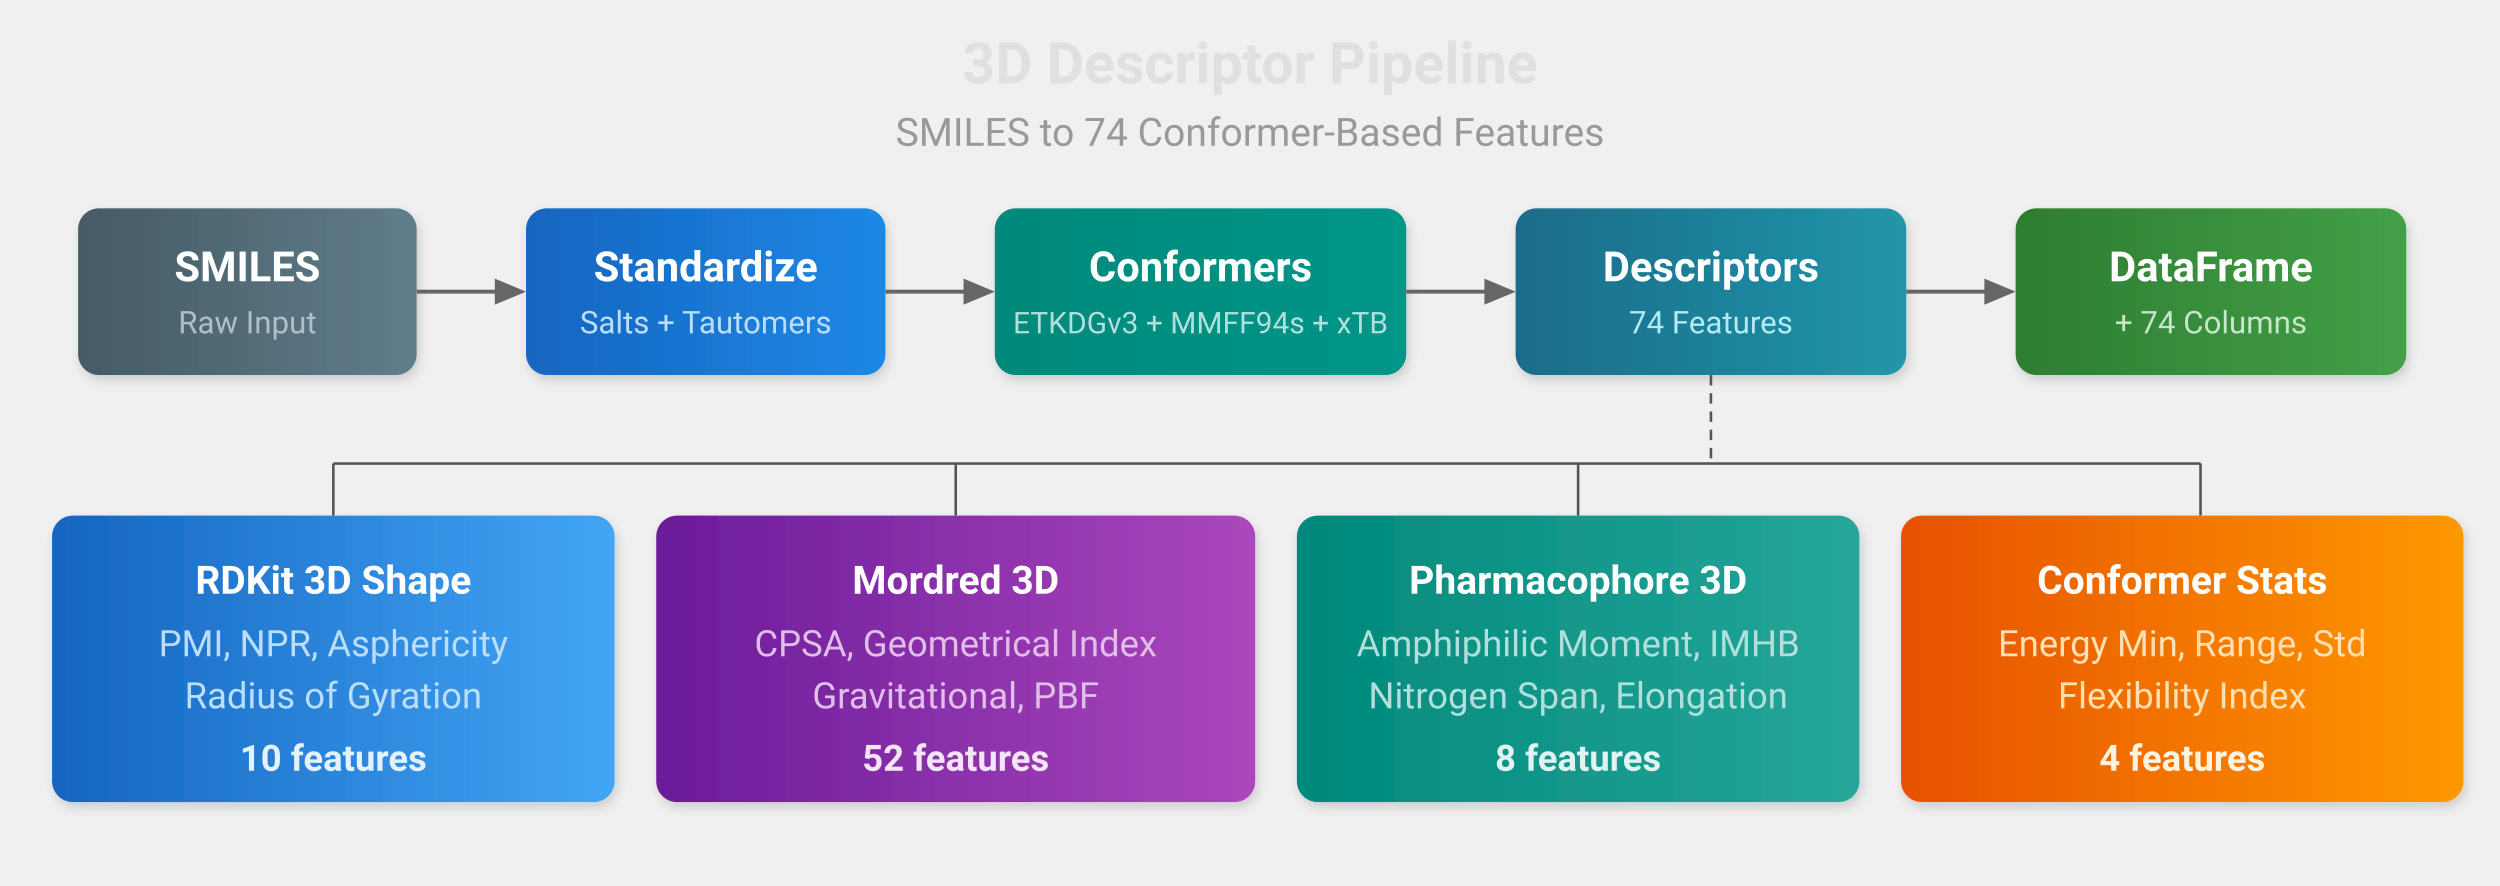
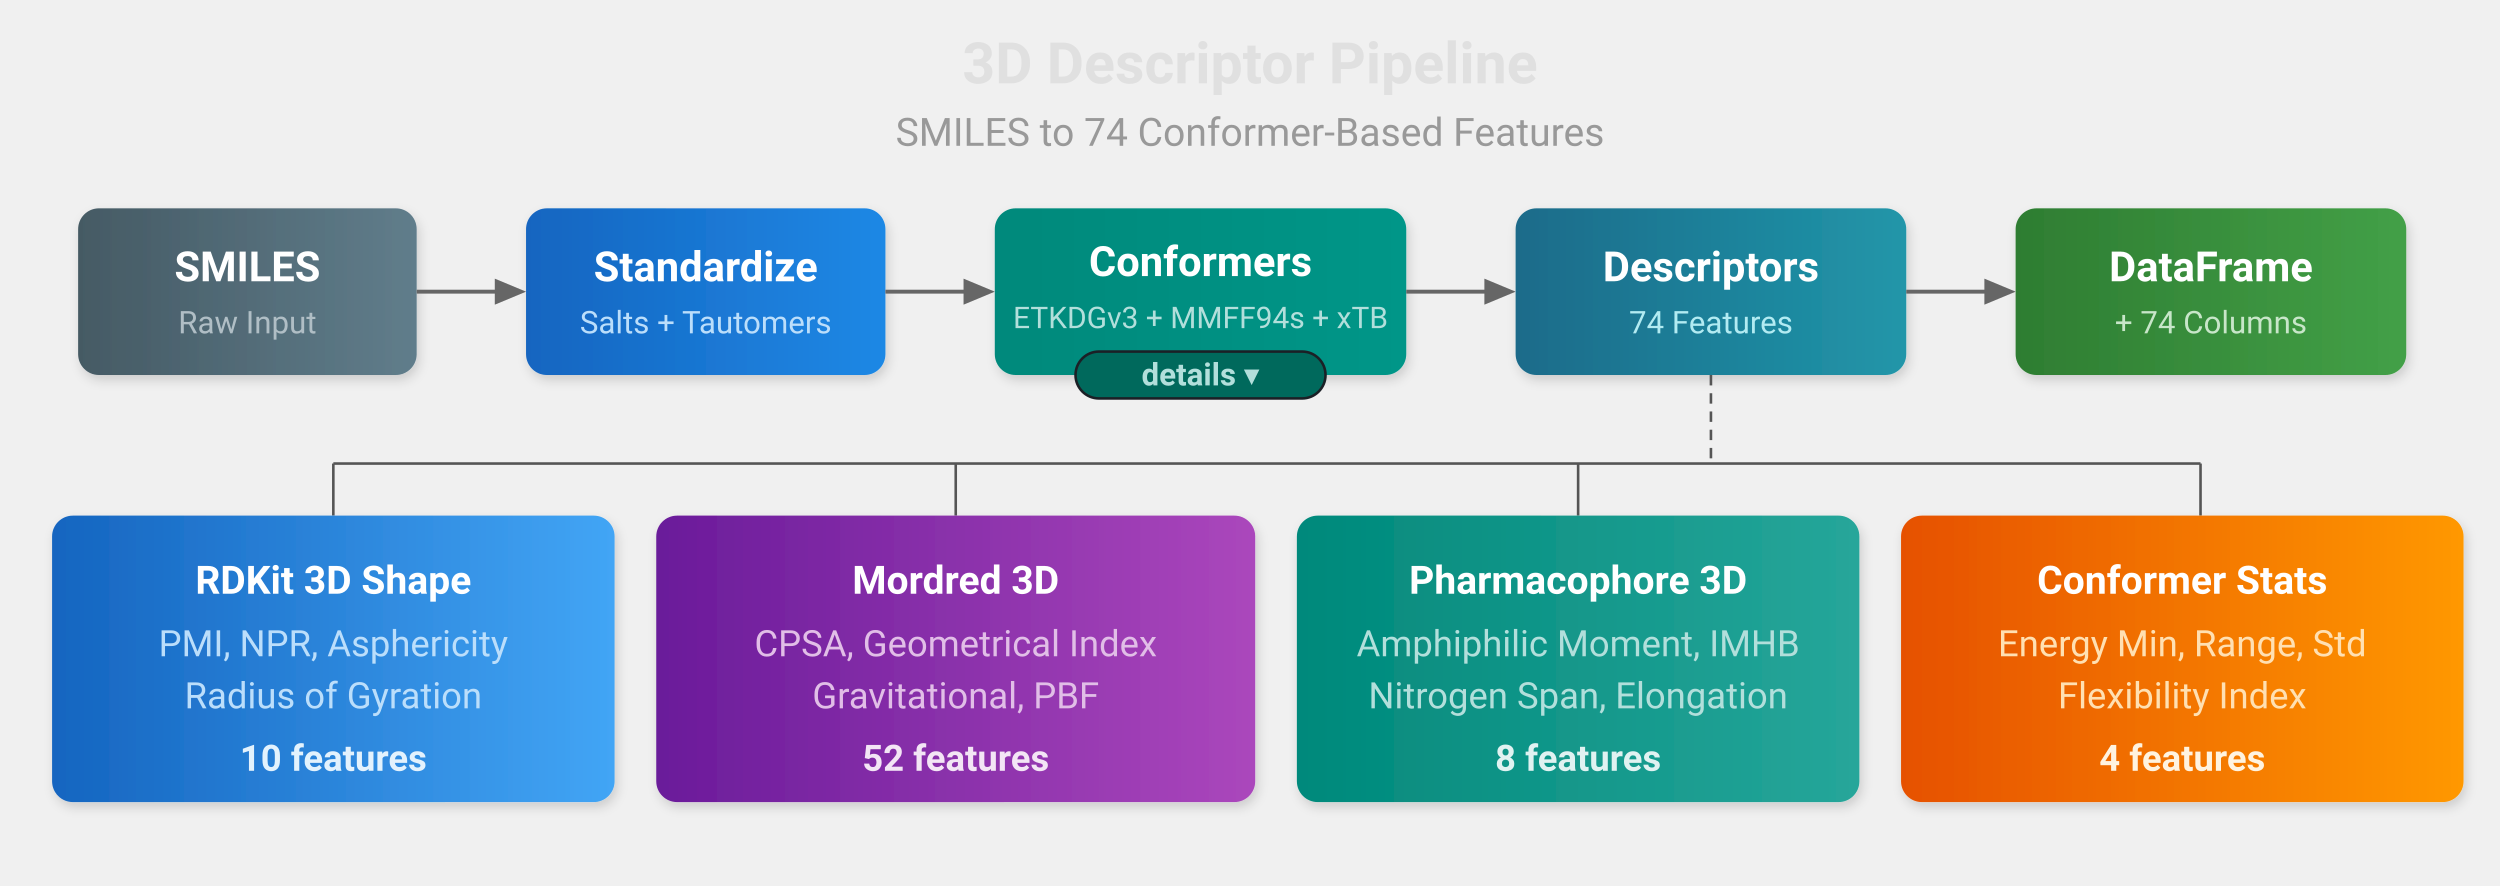
<svg xmlns="http://www.w3.org/2000/svg" viewBox="0 0 960 340" font-family="'Segoe UI', Roboto, 'Helvetica Neue', Arial, sans-serif">
  <defs>
    <linearGradient id="d3-input" x1="0" y1="0" x2="1" y2="0">
      <stop offset="0%" stop-color="#455A64" />
      <stop offset="100%" stop-color="#607D8B" />
    </linearGradient>
    <linearGradient id="d3-std" x1="0" y1="0" x2="1" y2="0">
      <stop offset="0%" stop-color="#1565C0" />
      <stop offset="100%" stop-color="#1E88E5" />
    </linearGradient>
    <linearGradient id="d3-conf" x1="0" y1="0" x2="1" y2="0">
      <stop offset="0%" stop-color="#00897B" />
      <stop offset="100%" stop-color="#009688" />
    </linearGradient>
    <linearGradient id="d3-desc" x1="0" y1="0" x2="1" y2="0">
      <stop offset="0%" stop-color="#1a6b8a" />
      <stop offset="100%" stop-color="#2196a9" />
    </linearGradient>
    <linearGradient id="d3-out" x1="0" y1="0" x2="1" y2="0">
      <stop offset="0%" stop-color="#2E7D32" />
      <stop offset="100%" stop-color="#43A047" />
    </linearGradient>
    <linearGradient id="d3-shape" x1="0" y1="0" x2="1" y2="0">
      <stop offset="0%" stop-color="#1565C0" />
      <stop offset="100%" stop-color="#42A5F5" />
    </linearGradient>
    <linearGradient id="d3-mordred" x1="0" y1="0" x2="1" y2="0">
      <stop offset="0%" stop-color="#6A1B9A" />
      <stop offset="100%" stop-color="#AB47BC" />
    </linearGradient>
    <linearGradient id="d3-pharm" x1="0" y1="0" x2="1" y2="0">
      <stop offset="0%" stop-color="#00897B" />
      <stop offset="100%" stop-color="#26A69A" />
    </linearGradient>
    <linearGradient id="d3-ensemble" x1="0" y1="0" x2="1" y2="0">
      <stop offset="0%" stop-color="#E65100" />
      <stop offset="100%" stop-color="#FF9800" />
    </linearGradient>
    <filter id="d3-shadow">
      <feDropShadow dx="1" dy="2" stdDeviation="2" flood-opacity="0.15" />
    </filter>
  </defs>
  <text x="480" y="32" text-anchor="middle" font-size="22" font-weight="700" fill="#E0E0E0">3D Descriptor Pipeline</text>
  <text x="480" y="56" text-anchor="middle" font-size="15" fill="#999">SMILES to 74 Conformer-Based Features</text>
  <rect x="30" y="80" width="130" height="64" rx="8" fill="url(#d3-input)" filter="url(#d3-shadow)" />
  <text x="95" y="108" text-anchor="middle" font-size="16" font-weight="700" fill="white">SMILES</text>
  <text x="95" y="128" text-anchor="middle" font-size="12" fill="#B0BEC5">Raw Input</text>
  <line x1="160" y1="112" x2="192" y2="112" stroke="#666" stroke-width="1.5" />
  <polygon points="190,107 202,112 190,117" fill="#666" />
  <rect x="202" y="80" width="138" height="64" rx="8" fill="url(#d3-std)" filter="url(#d3-shadow)" />
  <text x="271" y="108" text-anchor="middle" font-size="16" font-weight="700" fill="white">Standardize</text>
  <text x="271" y="128" text-anchor="middle" font-size="12" fill="#BBDEFB">Salts + Tautomers</text>
  <line x1="340" y1="112" x2="372" y2="112" stroke="#666" stroke-width="1.5" />
  <polygon points="370,107 382,112 370,117" fill="#666" />
  <rect x="382" y="80" width="158" height="64" rx="8" fill="url(#d3-conf)" filter="url(#d3-shadow)" />
-   <text x="461" y="108" text-anchor="middle" font-size="16" font-weight="700" fill="white">Conformers</text>
-   <text x="461" y="128" text-anchor="middle" font-size="11.5" fill="#B2DFDB">ETKDGv3 + MMFF94s + xTB</text>
+   <text x="461" y="106" text-anchor="middle" font-size="16" font-weight="700" fill="white">Conformers</text>
+   <text x="461" y="126" text-anchor="middle" font-size="11.5" fill="#B2DFDB">ETKDGv3 + MMFF94s + xTB</text>
+   <rect x="413" y="135" width="96" height="18" rx="9" fill="#00695C" stroke="#1b2026" stroke-width="1" />
+   <text x="461" y="148" text-anchor="middle" font-size="12" font-weight="600" fill="#B2DFDB">details ▾</text>
  <line x1="540" y1="112" x2="572" y2="112" stroke="#666" stroke-width="1.5" />
  <polygon points="570,107 582,112 570,117" fill="#666" />
  <rect x="582" y="80" width="150" height="64" rx="8" fill="url(#d3-desc)" filter="url(#d3-shadow)" />
  <text x="657" y="108" text-anchor="middle" font-size="16" font-weight="700" fill="white">Descriptors</text>
  <text x="657" y="128" text-anchor="middle" font-size="12" fill="#B2EBF2">74 Features</text>
  <line x1="732" y1="112" x2="764" y2="112" stroke="#666" stroke-width="1.5" />
  <polygon points="762,107 774,112 762,117" fill="#666" />
  <rect x="774" y="80" width="150" height="64" rx="8" fill="url(#d3-out)" filter="url(#d3-shadow)" />
  <text x="849" y="108" text-anchor="middle" font-size="16" font-weight="700" fill="white">DataFrame</text>
  <text x="849" y="128" text-anchor="middle" font-size="12" fill="#C8E6C9">+ 74 Columns</text>
  <line x1="657" y1="144" x2="657" y2="178" stroke="#555" stroke-width="1" stroke-dasharray="4,3" />
  <line x1="128" y1="178" x2="845" y2="178" stroke="#555" stroke-width="1" />
  <line x1="128" y1="178" x2="128" y2="198" stroke="#555" stroke-width="1" />
  <line x1="367" y1="178" x2="367" y2="198" stroke="#555" stroke-width="1" />
  <line x1="606" y1="178" x2="606" y2="198" stroke="#555" stroke-width="1" />
  <line x1="845" y1="178" x2="845" y2="198" stroke="#555" stroke-width="1" />
  <rect x="20" y="198" width="216" height="110" rx="8" fill="url(#d3-shape)" filter="url(#d3-shadow)" />
  <text x="128" y="228" text-anchor="middle" font-size="15" font-weight="700" fill="white">RDKit 3D Shape</text>
  <text x="128" y="252" text-anchor="middle" font-size="14" fill="#BBDEFB">PMI, NPR, Asphericity</text>
  <text x="128" y="272" text-anchor="middle" font-size="14" fill="#BBDEFB">Radius of Gyration</text>
  <text x="128" y="296" text-anchor="middle" font-size="14" font-weight="600" fill="#E3F2FD">10 features</text>
  <rect x="252" y="198" width="230" height="110" rx="8" fill="url(#d3-mordred)" filter="url(#d3-shadow)" />
  <text x="367" y="228" text-anchor="middle" font-size="15" font-weight="700" fill="white">Mordred 3D</text>
  <text x="367" y="252" text-anchor="middle" font-size="14" fill="#E1BEE7">CPSA, Geometrical Index</text>
  <text x="367" y="272" text-anchor="middle" font-size="14" fill="#E1BEE7">Gravitational, PBF</text>
  <text x="367" y="296" text-anchor="middle" font-size="14" font-weight="600" fill="#F3E5F5">52 features</text>
  <rect x="498" y="198" width="216" height="110" rx="8" fill="url(#d3-pharm)" filter="url(#d3-shadow)" />
  <text x="606" y="228" text-anchor="middle" font-size="15" font-weight="700" fill="white">Pharmacophore 3D</text>
  <text x="606" y="252" text-anchor="middle" font-size="14" fill="#B2DFDB">Amphiphilic Moment, IMHB</text>
  <text x="606" y="272" text-anchor="middle" font-size="14" fill="#B2DFDB">Nitrogen Span, Elongation</text>
  <text x="606" y="296" text-anchor="middle" font-size="14" font-weight="600" fill="#E0F2F1">8 features</text>
  <rect x="730" y="198" width="216" height="110" rx="8" fill="url(#d3-ensemble)" filter="url(#d3-shadow)" />
  <text x="838" y="228" text-anchor="middle" font-size="15" font-weight="700" fill="white">Conformer Stats</text>
  <text x="838" y="252" text-anchor="middle" font-size="14" fill="#FFE0B2">Energy Min, Range, Std</text>
  <text x="838" y="272" text-anchor="middle" font-size="14" fill="#FFE0B2">Flexibility Index</text>
  <text x="838" y="296" text-anchor="middle" font-size="14" font-weight="600" fill="#FFF3E0">4 features</text>
</svg>
